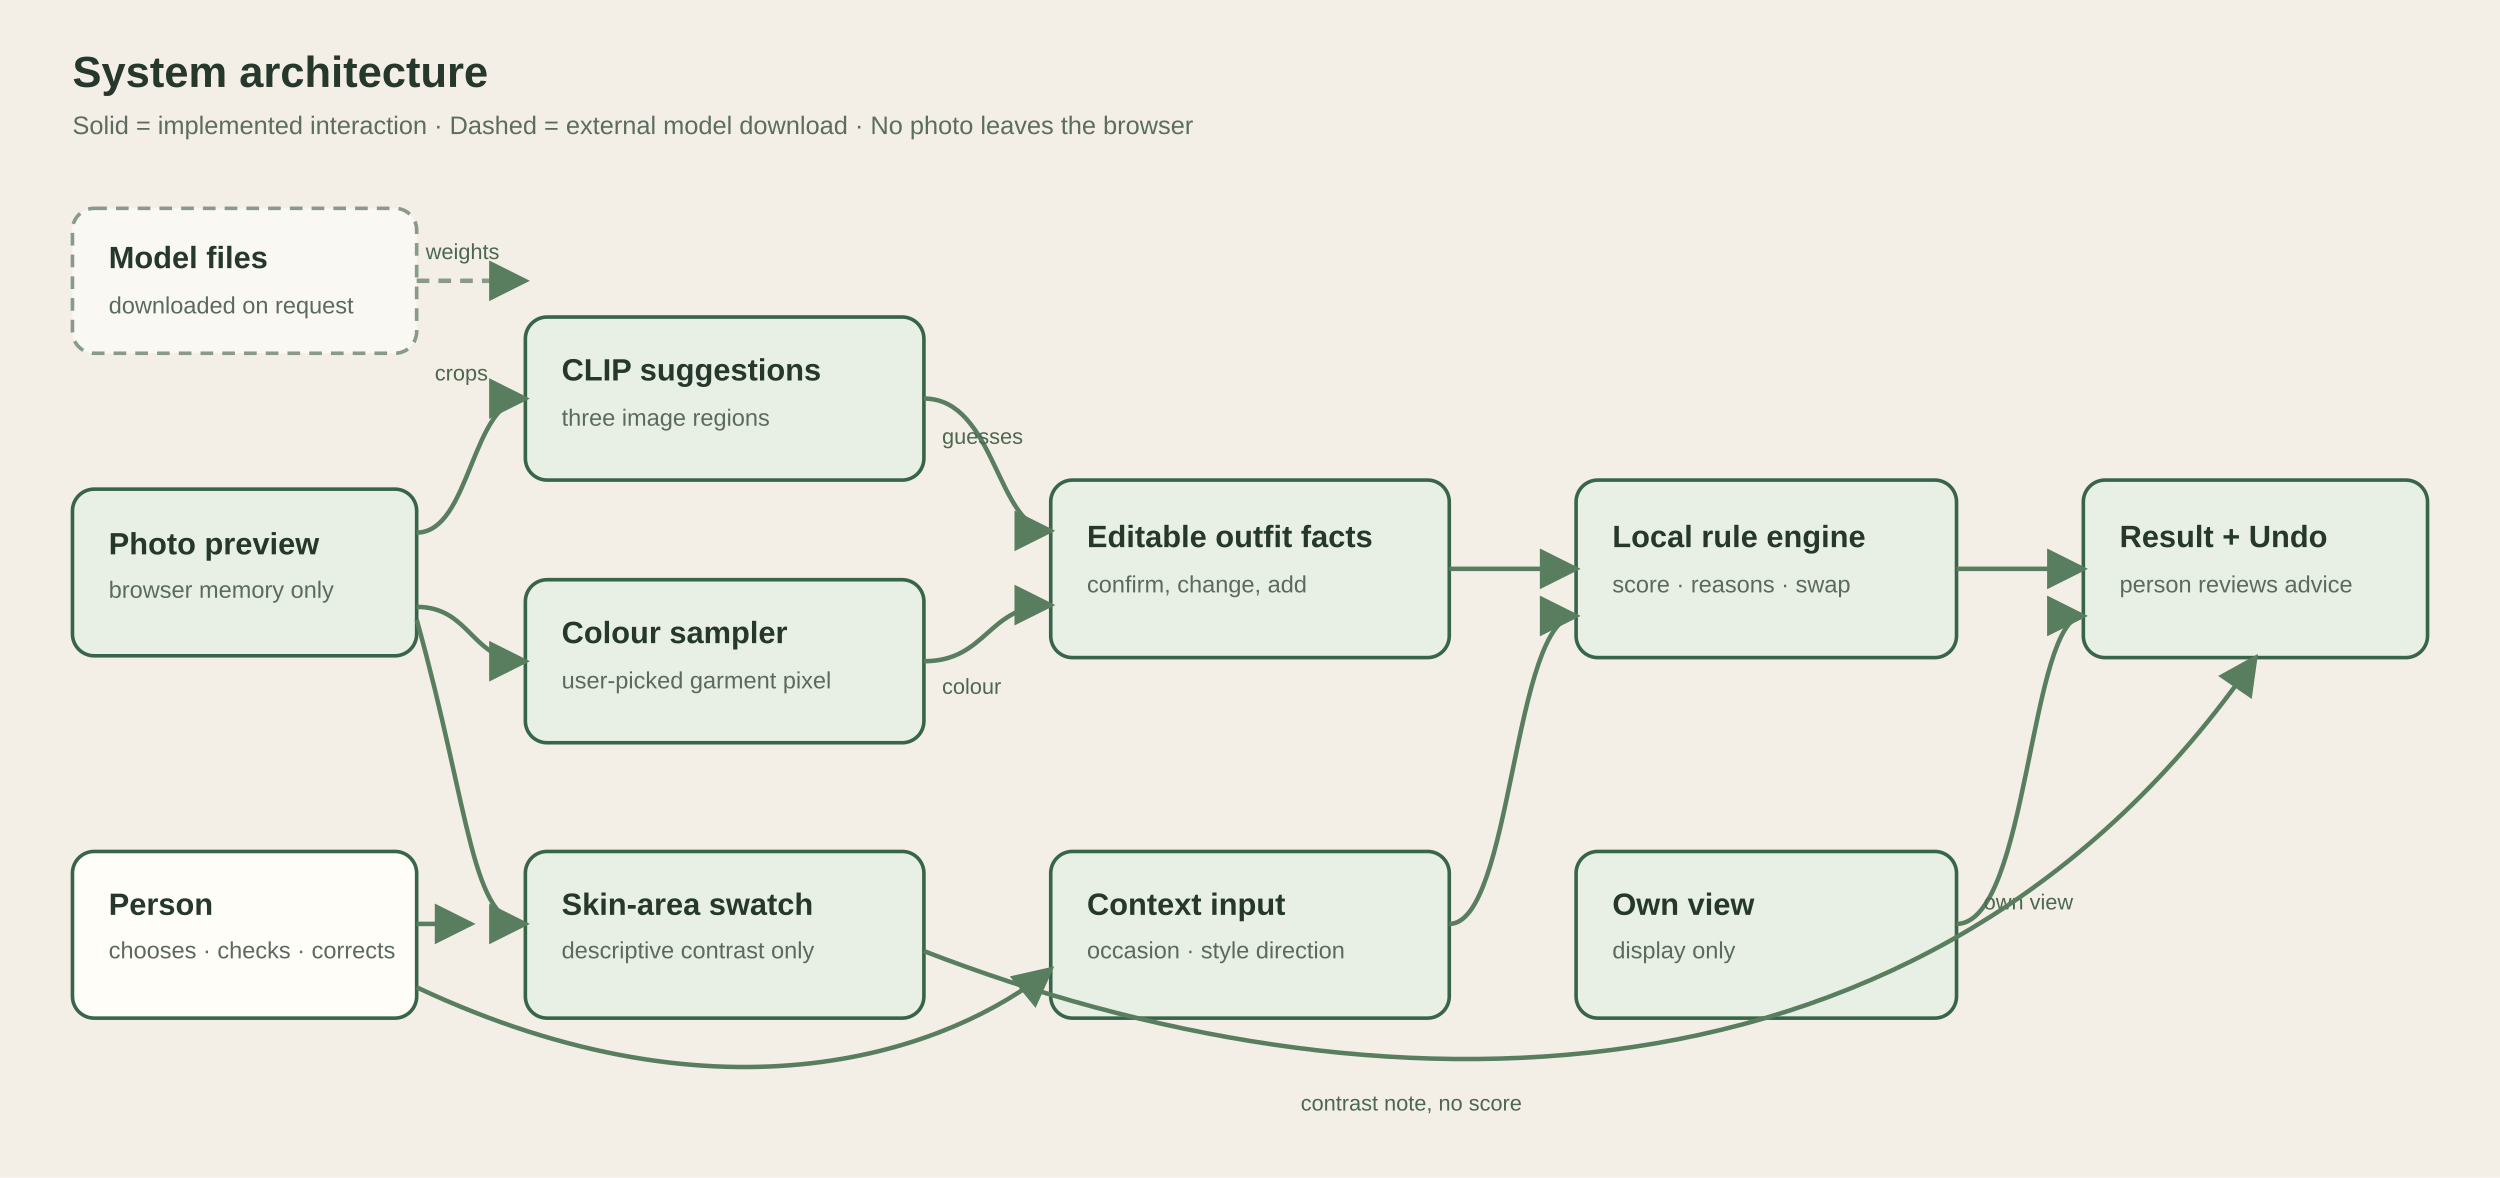
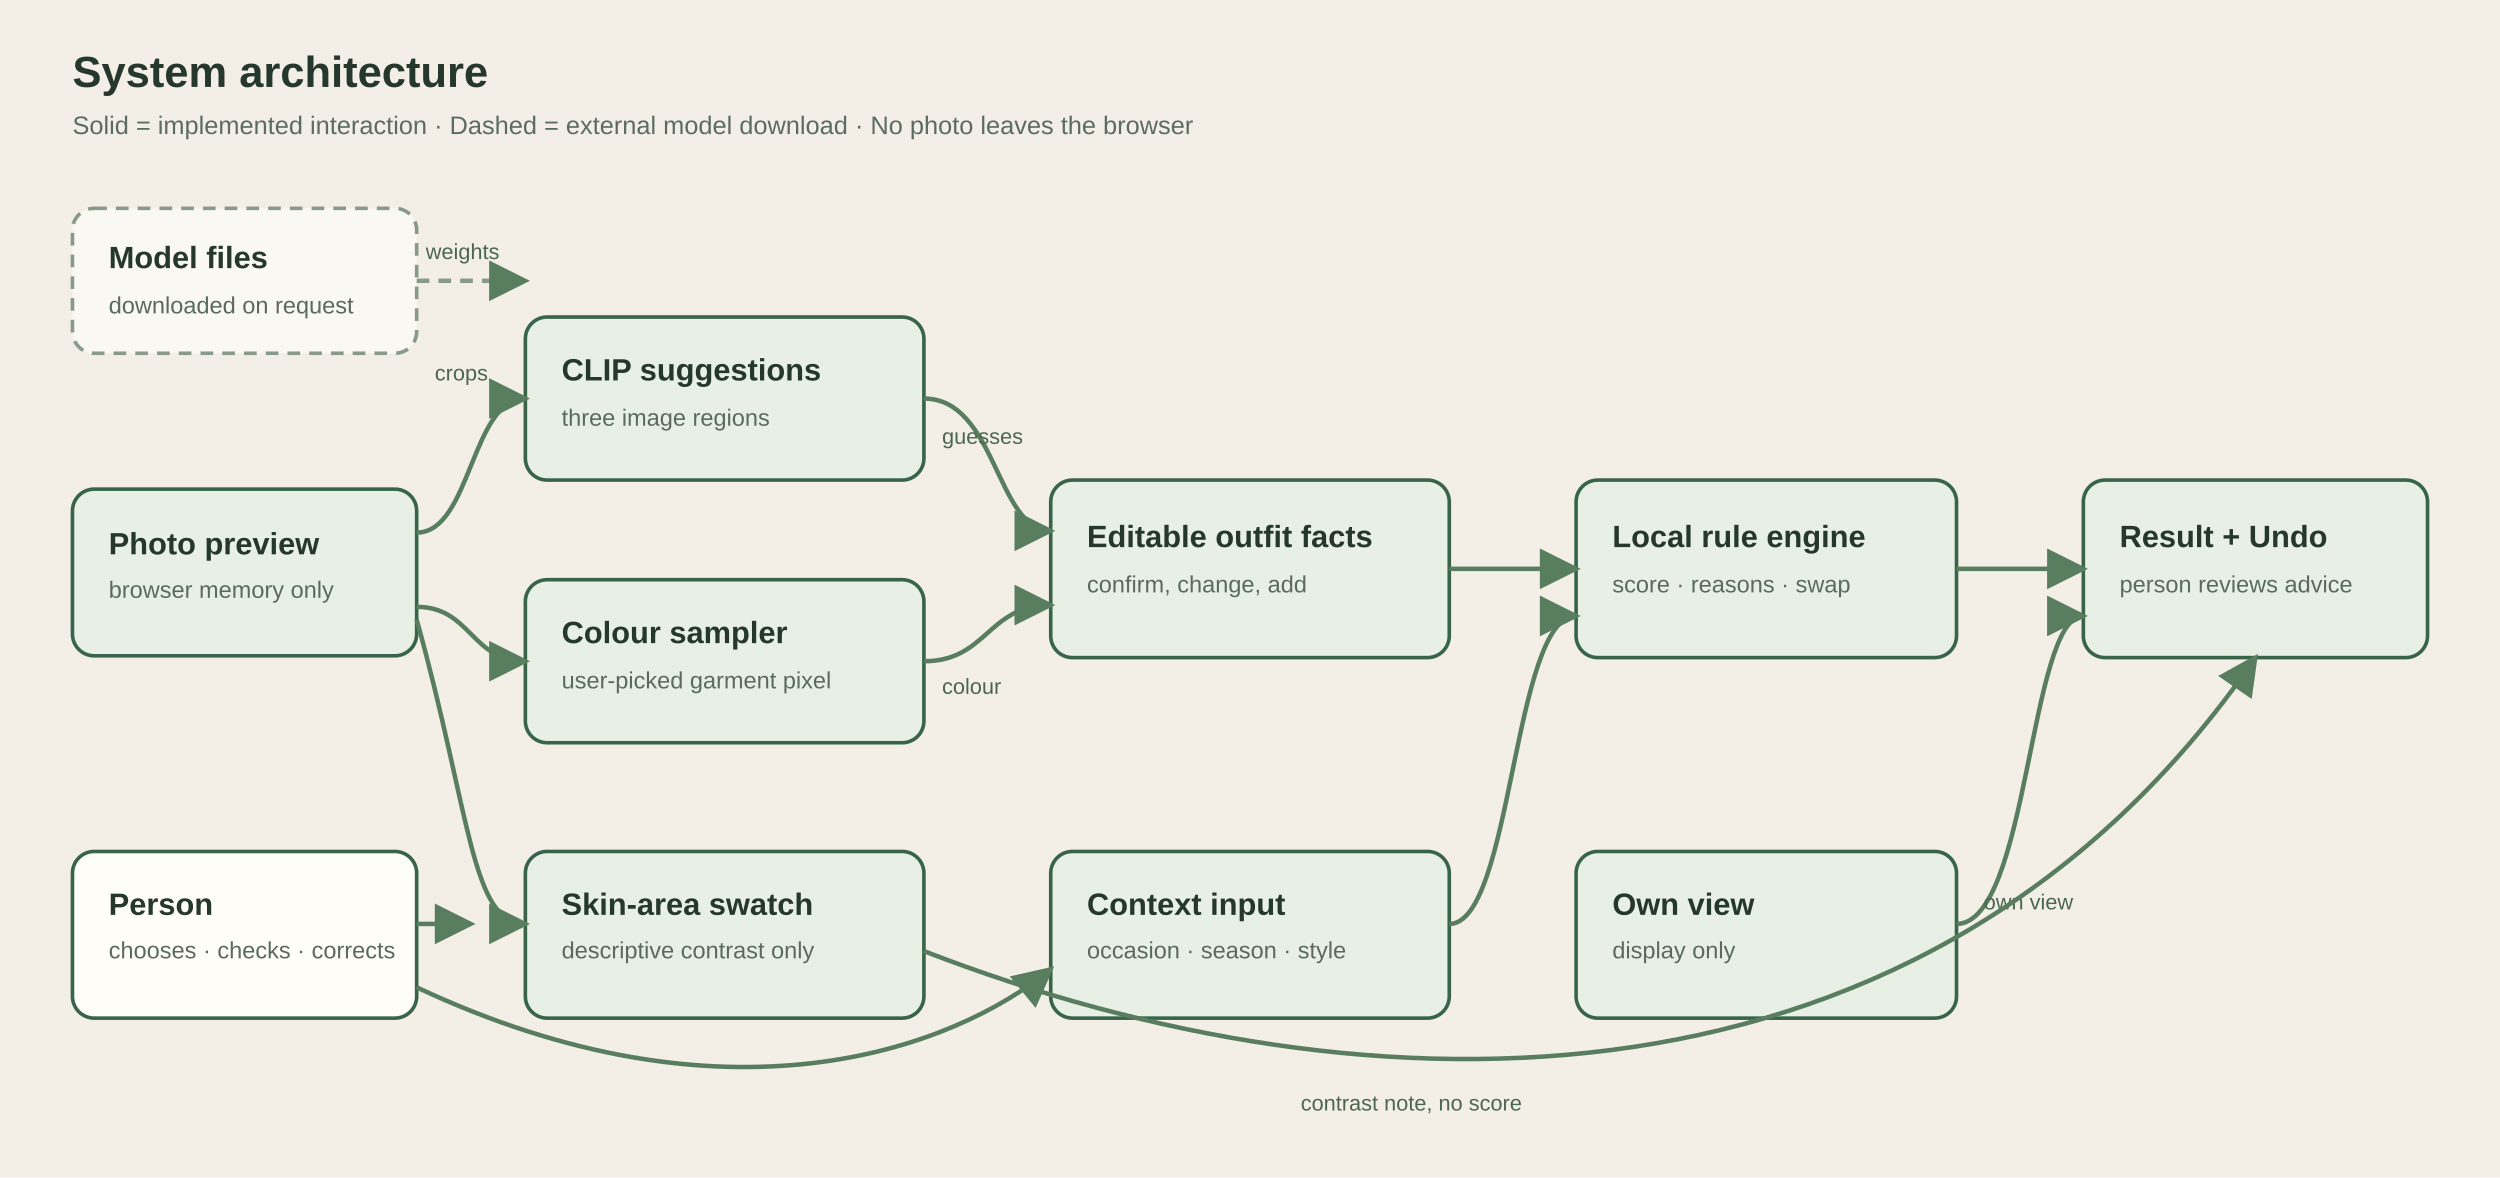
<svg xmlns="http://www.w3.org/2000/svg" viewBox="0 0 1380 650" role="img" aria-labelledby="title desc">
  <defs>
    <style>.bg{fill:#f3efe7}.box{fill:#fffdf8;stroke:#38654a;stroke-width:2}.soft{fill:#e8f0e5;stroke:#38654a;stroke-width:2}.external{fill:#faf8f2;stroke:#89998a;stroke-width:2;stroke-dasharray:7 5}.title{font:700 24px Arial,sans-serif;fill:#25382b}.legend{font:14px Arial,sans-serif;fill:#5c6c60}.node{font:700 17px Arial,sans-serif;fill:#25382b}.sub{font:13px Arial,sans-serif;fill:#5b6a5f}.line{stroke:#597e5f;stroke-width:2.5;fill:none;marker-end:url(#tip)}.data{stroke:#89998a;stroke-width:2.5;stroke-dasharray:7 5;fill:none;marker-end:url(#tip)}.flow{font:12px Arial,sans-serif;fill:#4b6750}</style>
    <marker id="tip" markerWidth="9" markerHeight="9" refX="8" refY="4.5" orient="auto">
      <path d="M0 0 9 4.5 0 9z" fill="#597e5f" />
    </marker>
  </defs>
  <rect class="bg" width="1380" height="650" />
  <text class="title" x="40" y="48">System architecture</text>
  <text class="legend" x="40" y="74">Solid = implemented interaction · Dashed = external model download · No photo leaves the browser</text>
  <rect class="external" x="40" y="115" width="190" height="80" rx="12" />
  <text class="node" x="60" y="148">Model files</text>
  <text class="sub" x="60" y="173">downloaded on request</text>
  <rect class="soft" x="40" y="270" width="190" height="92" rx="12" />
  <text class="node" x="60" y="306">Photo preview</text>
  <text class="sub" x="60" y="330">browser memory only</text>
  <rect class="box" x="40" y="470" width="190" height="92" rx="12" />
  <text class="node" x="60" y="505">Person</text>
  <text class="sub" x="60" y="529">chooses · checks · corrects</text>
  <rect class="soft" x="290" y="175" width="220" height="90" rx="12" />
  <text class="node" x="310" y="210">CLIP suggestions</text>
  <text class="sub" x="310" y="235">three image regions</text>
  <rect class="soft" x="290" y="320" width="220" height="90" rx="12" />
  <text class="node" x="310" y="355">Colour sampler</text>
  <text class="sub" x="310" y="380">user-picked garment pixel</text>
  <rect class="soft" x="290" y="470" width="220" height="92" rx="12" />
  <text class="node" x="310" y="505">Skin-area swatch</text>
  <text class="sub" x="310" y="529">descriptive contrast only</text>
  <rect class="soft" x="580" y="265" width="220" height="98" rx="12" />
  <text class="node" x="600" y="302">Editable outfit facts</text>
  <text class="sub" x="600" y="327">confirm, change, add</text>
  <rect class="soft" x="580" y="470" width="220" height="92" rx="12" />
  <text class="node" x="600" y="505">Context input</text>
-   <text class="sub" x="600" y="529">occasion · style direction</text>
+   <text class="sub" x="600" y="529">occasion · season · style</text>
  <rect class="soft" x="870" y="265" width="210" height="98" rx="12" />
  <text class="node" x="890" y="302">Local rule engine</text>
  <text class="sub" x="890" y="327">score · reasons · swap</text>
  <rect class="soft" x="870" y="470" width="210" height="92" rx="12" />
  <text class="node" x="890" y="505">Own view</text>
  <text class="sub" x="890" y="529">display only</text>
  <rect class="soft" x="1150" y="265" width="190" height="98" rx="12" />
  <text class="node" x="1170" y="302">Result + Undo</text>
  <text class="sub" x="1170" y="327">person reviews advice</text>
  <path class="data" d="M230 155 H290" />
  <text class="flow" x="235" y="143">weights</text>
  <path class="line" d="M230 294 C260 294 260 220 290 220" />
  <text class="flow" x="240" y="210">crops</text>
  <path class="line" d="M230 335 C260 335 260 365 290 365" />
  <path class="line" d="M230 342 C260 450 260 510 290 510" />
  <path class="line" d="M510 220 C550 220 550 293 580 293" />
  <text class="flow" x="520" y="245">guesses</text>
  <path class="line" d="M510 365 C545 365 545 334 580 334" />
  <text class="flow" x="520" y="383">colour</text>
  <path class="line" d="M230 510 H260" />
  <path class="line" d="M230 545 C400 625 525 580 580 535" />
  <path class="line" d="M800 314 H870" />
  <path class="line" d="M800 510 C835 510 835 340 870 340" />
  <path class="line" d="M1080 314 H1150" />
  <path class="line" d="M1080 510 C1120 510 1120 340 1150 340" />
  <text class="flow" x="1095" y="502">own view</text>
  <path class="line" d="M510 525 C755 620 1065 625 1245 363" />
  <text class="flow" x="718" y="613">contrast note, no score</text>
</svg>
